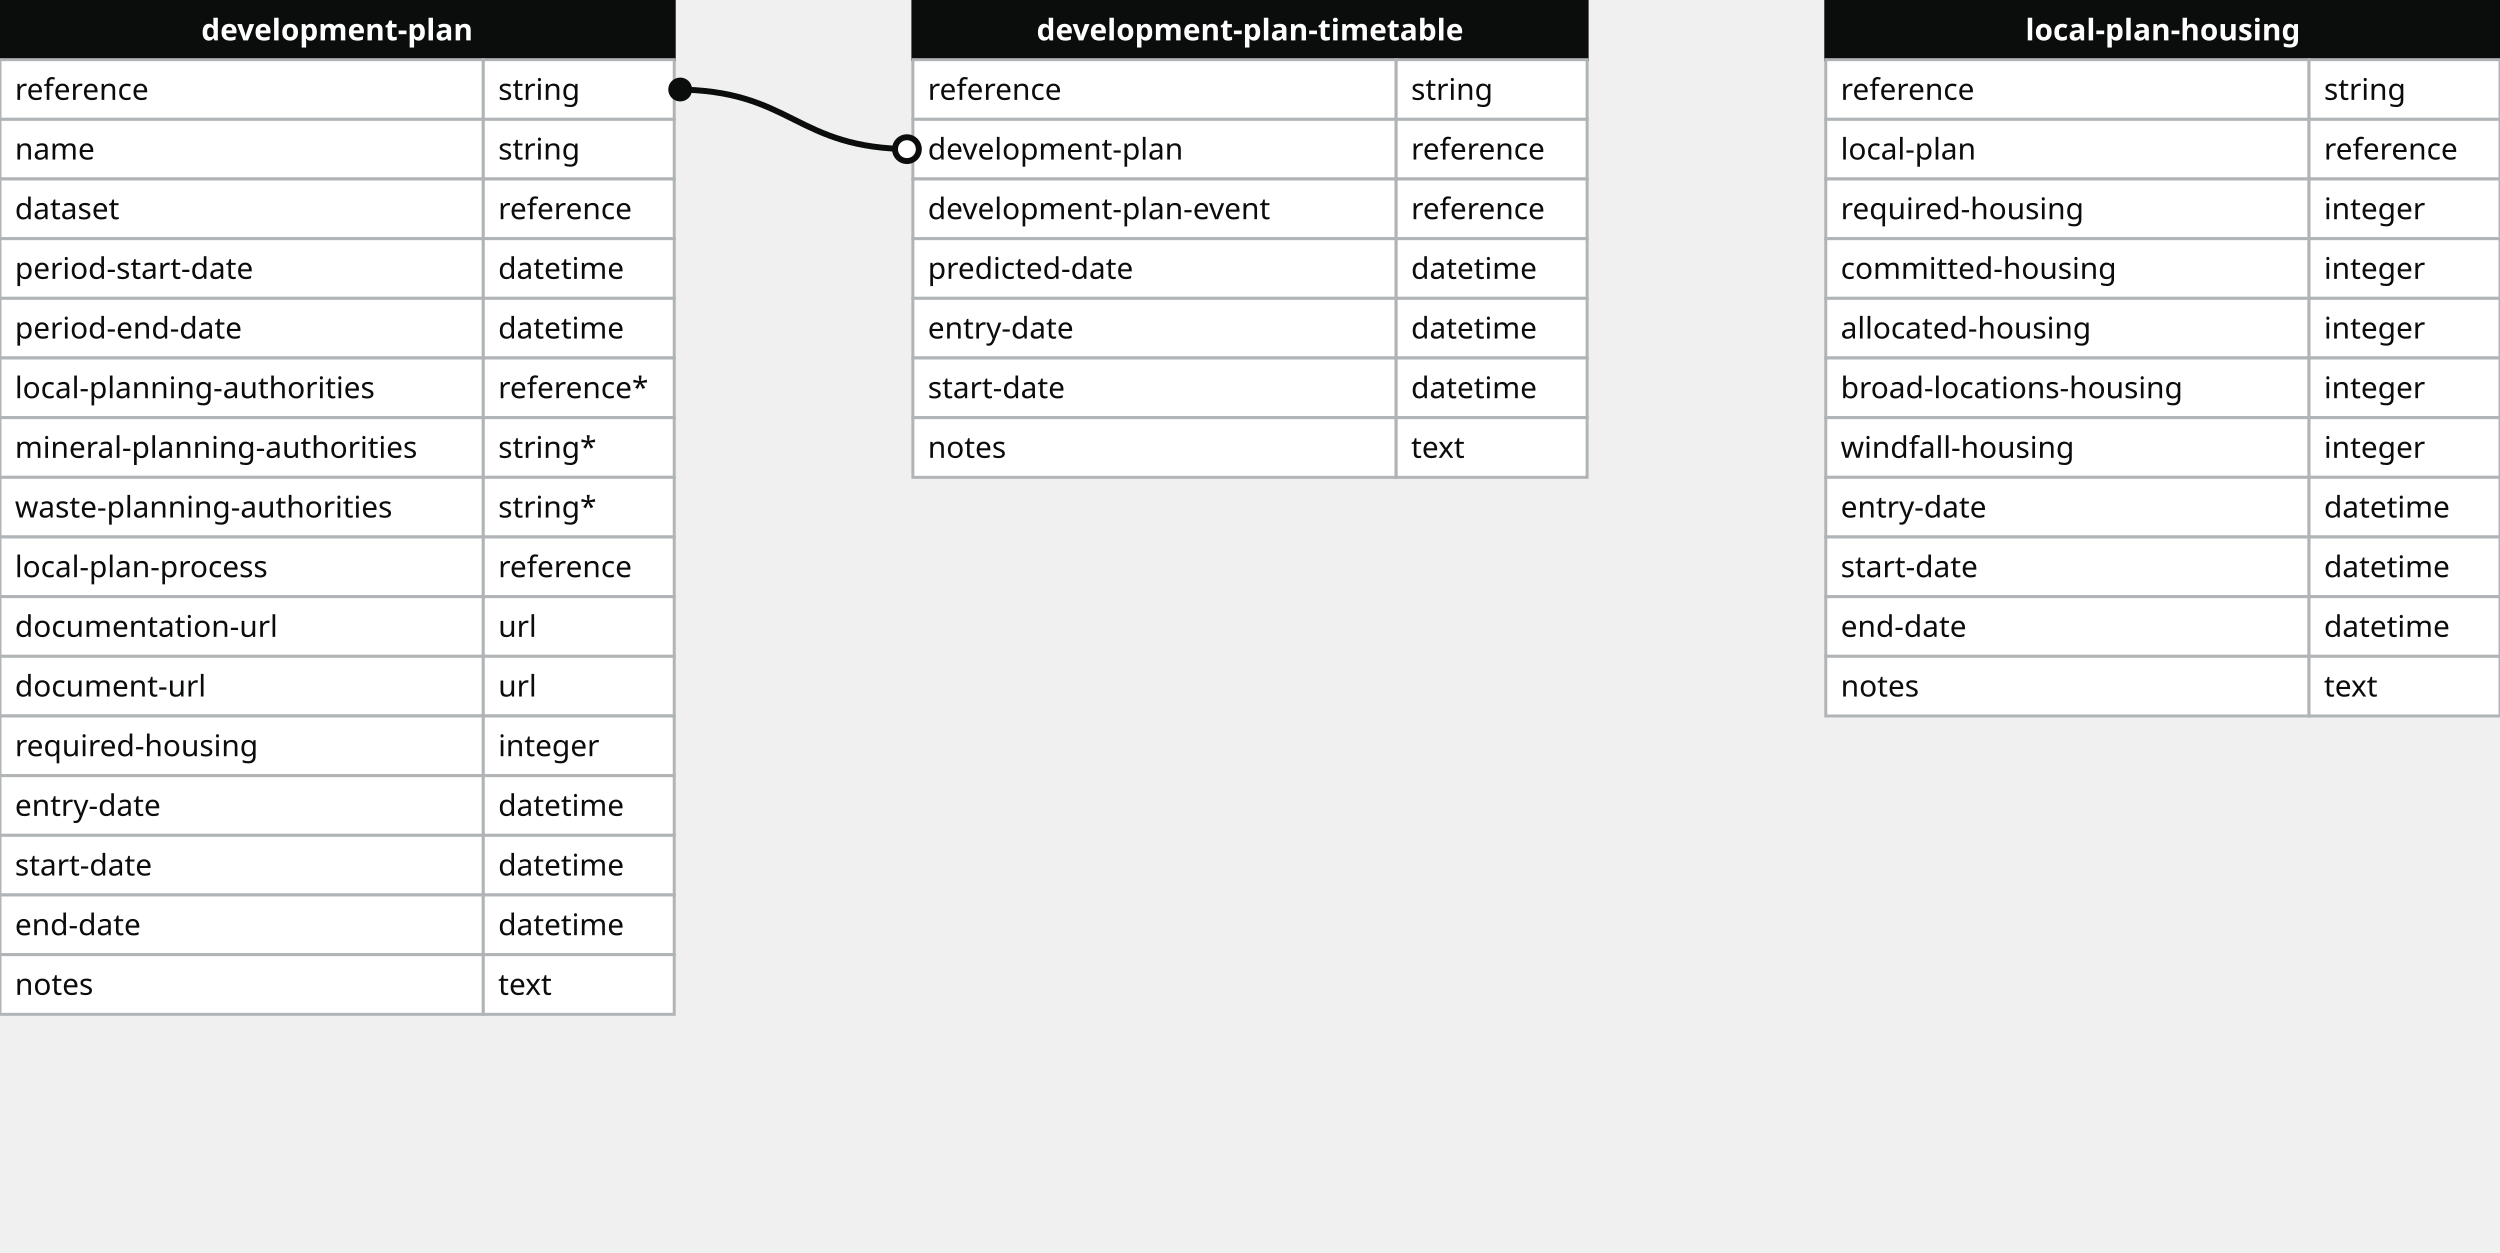
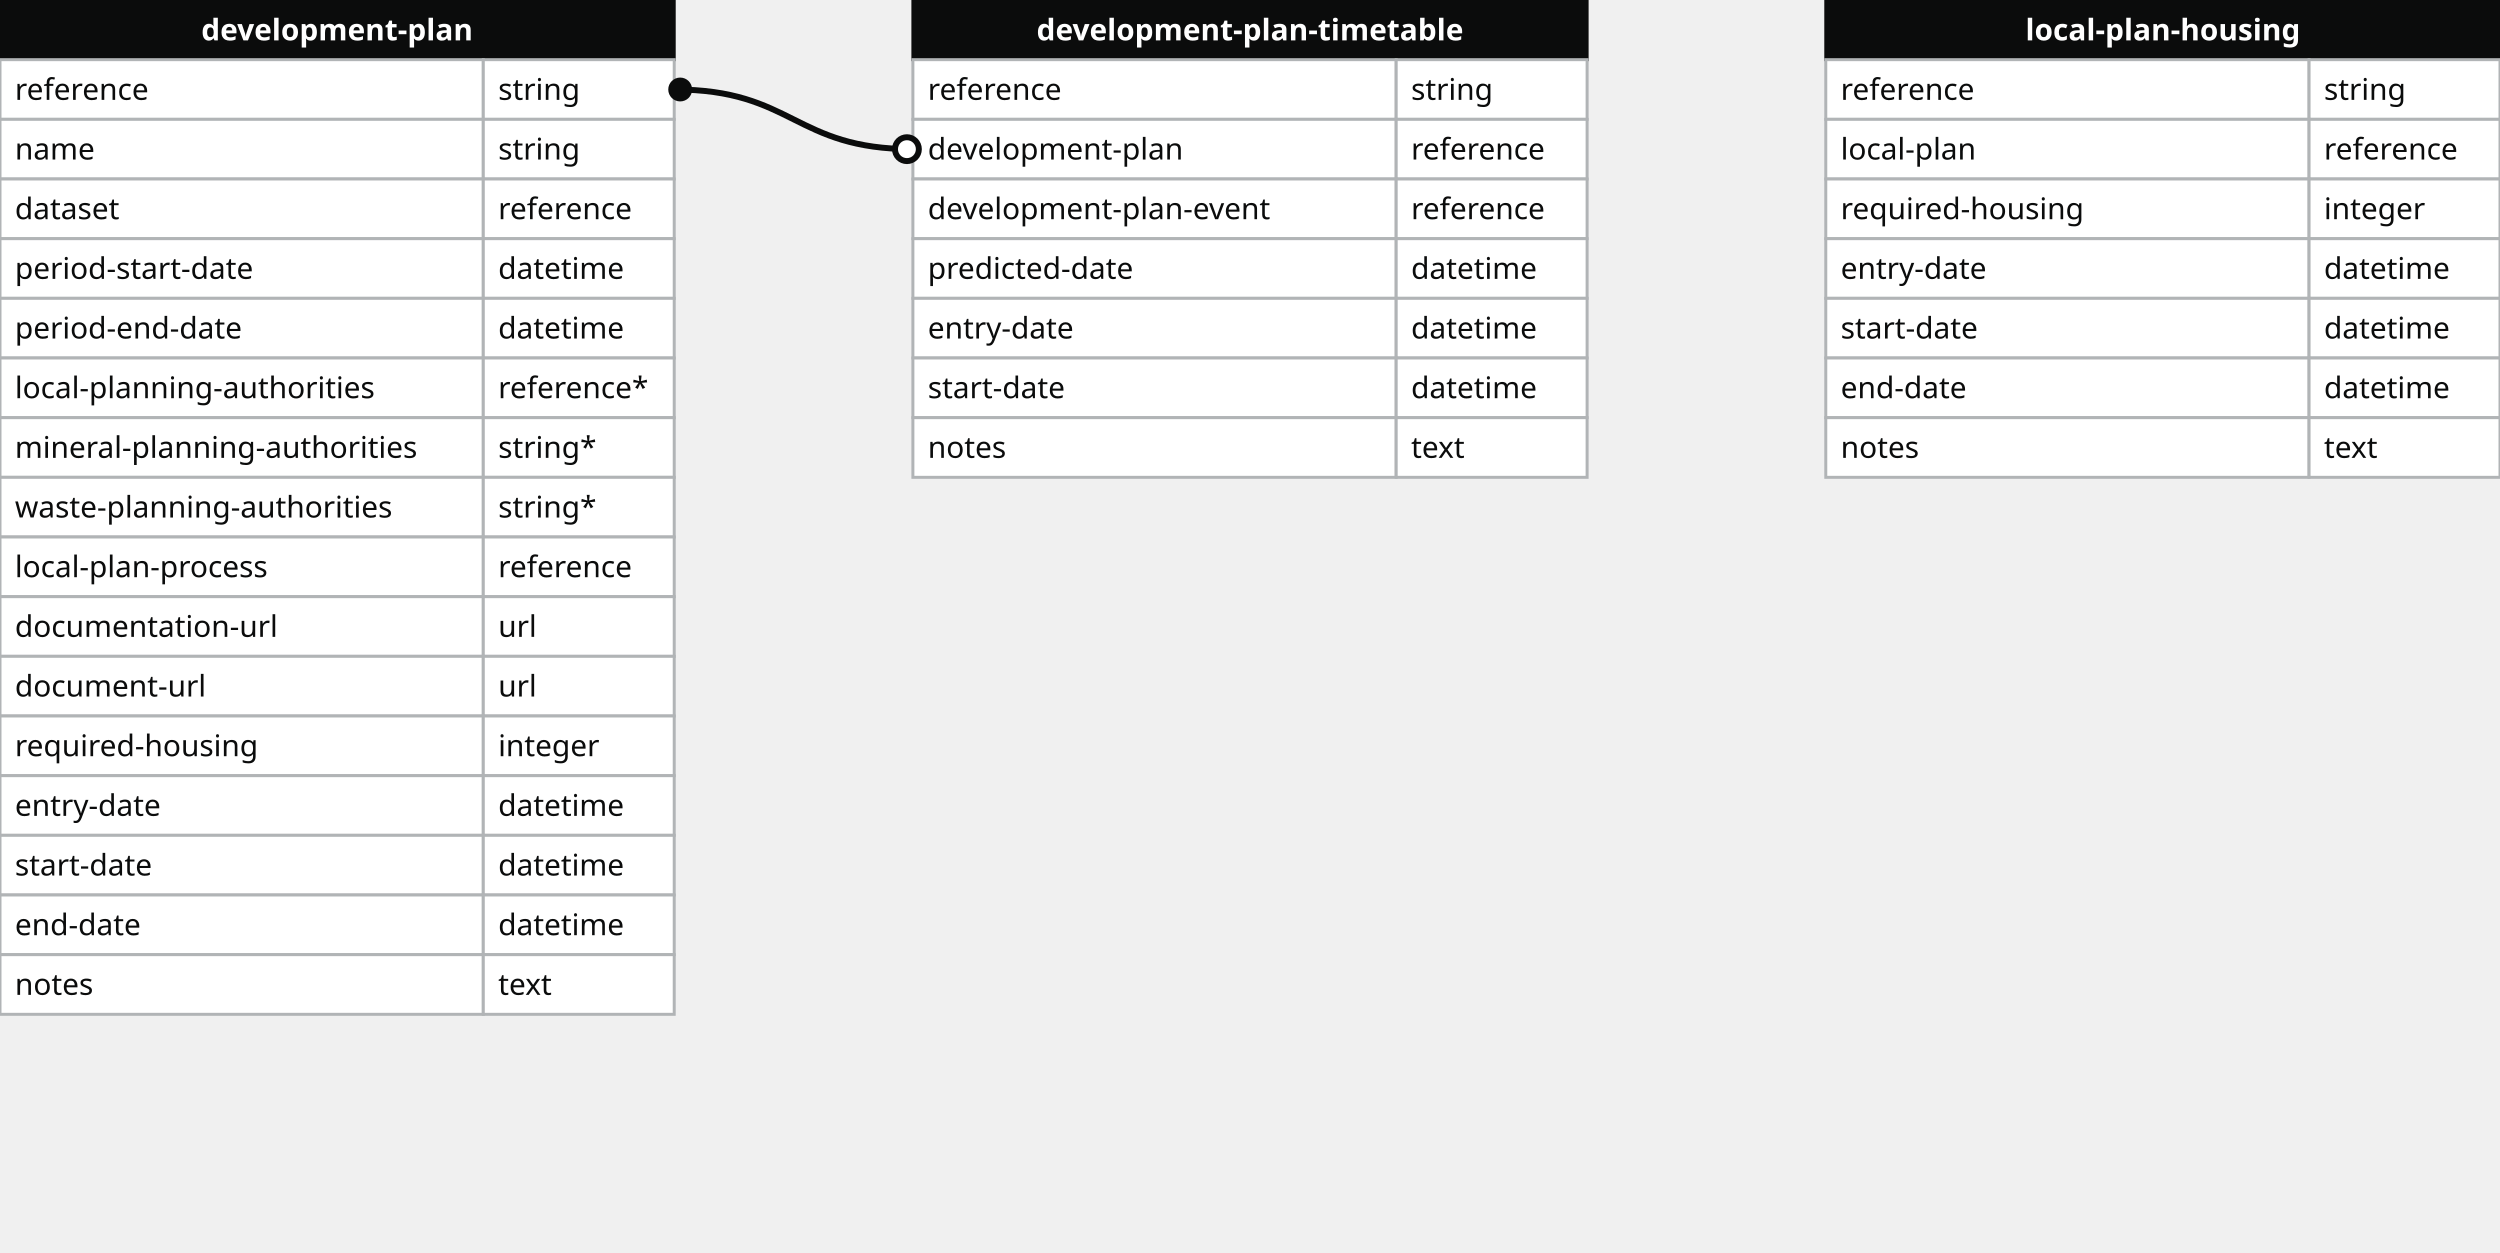
<svg xmlns="http://www.w3.org/2000/svg" width="838" height="420">
  <defs>
    <style>
    text{font-family:sans-serif; font-size:10px; dominant-baseline:middle;}
    text.name{fill:#fff;font-weight:700;text-anchor:middle}
    rect.name{fill:#0b0c0c; stroke:#0b0c0c;}
    rect{fill:#fff;stroke:#b1b4b6;}
    text.field{fill:#0b0c0c;}
    text.datatype{fill:#0b0c0c;}
    .line{stroke:#0b0c0c;}
    </style>
    <marker id="start-dot" markerWidth="6" markerHeight="6" refX="4" refY="3" markerUnits="strokeWidth">
      <circle cx="3" cy="3" r="2" fill="#fff" stroke="#0b0c0c" />
    </marker>
    <marker id="end-dot" markerWidth="6" markerHeight="6" refX="2" refY="3" markerUnits="strokeWidth">
      <circle cx="3" cy="3" r="2" fill="#0b0c0c" />
    </marker>
  </defs>
  <g>
    <rect x="0" y="0" width="226" height="20" class="name" />
    <text x="113" y="10" class="name">development-plan</text>
    <rect x="0" y="20" width="162" height="20" class="field" />
    <rect x="162" y="20" width="64" height="20" class="datatype" />
    <text x="5" y="30" class="field">reference</text>
    <text x="167" y="30" class="datatype">string</text>
    <rect x="0" y="40" width="162" height="20" class="field" />
    <rect x="162" y="40" width="64" height="20" class="datatype" />
    <text x="5" y="50" class="field">name</text>
    <text x="167" y="50" class="datatype">string</text>
    <rect x="0" y="60" width="162" height="20" class="field" />
    <rect x="162" y="60" width="64" height="20" class="datatype" />
    <text x="5" y="70" class="field">dataset</text>
    <text x="167" y="70" class="datatype">reference</text>
    <rect x="0" y="80" width="162" height="20" class="field" />
    <rect x="162" y="80" width="64" height="20" class="datatype" />
    <text x="5" y="90" class="field">period-start-date</text>
    <text x="167" y="90" class="datatype">datetime</text>
    <rect x="0" y="100" width="162" height="20" class="field" />
    <rect x="162" y="100" width="64" height="20" class="datatype" />
    <text x="5" y="110" class="field">period-end-date</text>
    <text x="167" y="110" class="datatype">datetime</text>
    <rect x="0" y="120" width="162" height="20" class="field" />
    <rect x="162" y="120" width="64" height="20" class="datatype" />
    <text x="5" y="130" class="field">local-planning-authorities</text>
    <text x="167" y="130" class="datatype">reference*</text>
    <rect x="0" y="140" width="162" height="20" class="field" />
    <rect x="162" y="140" width="64" height="20" class="datatype" />
    <text x="5" y="150" class="field">mineral-planning-authorities</text>
    <text x="167" y="150" class="datatype">string*</text>
    <rect x="0" y="160" width="162" height="20" class="field" />
    <rect x="162" y="160" width="64" height="20" class="datatype" />
    <text x="5" y="170" class="field">waste-planning-authorities</text>
    <text x="167" y="170" class="datatype">string*</text>
    <rect x="0" y="180" width="162" height="20" class="field" />
    <rect x="162" y="180" width="64" height="20" class="datatype" />
    <text x="5" y="190" class="field">local-plan-process</text>
    <text x="167" y="190" class="datatype">reference</text>
    <rect x="0" y="200" width="162" height="20" class="field" />
    <rect x="162" y="200" width="64" height="20" class="datatype" />
    <text x="5" y="210" class="field">documentation-url</text>
    <text x="167" y="210" class="datatype">url</text>
    <rect x="0" y="220" width="162" height="20" class="field" />
    <rect x="162" y="220" width="64" height="20" class="datatype" />
    <text x="5" y="230" class="field">document-url</text>
    <text x="167" y="230" class="datatype">url</text>
    <rect x="0" y="240" width="162" height="20" class="field" />
    <rect x="162" y="240" width="64" height="20" class="datatype" />
    <text x="5" y="250" class="field">required-housing</text>
    <text x="167" y="250" class="datatype">integer</text>
    <rect x="0" y="260" width="162" height="20" class="field" />
    <rect x="162" y="260" width="64" height="20" class="datatype" />
    <text x="5" y="270" class="field">entry-date</text>
    <text x="167" y="270" class="datatype">datetime</text>
    <rect x="0" y="280" width="162" height="20" class="field" />
    <rect x="162" y="280" width="64" height="20" class="datatype" />
    <text x="5" y="290" class="field">start-date</text>
    <text x="167" y="290" class="datatype">datetime</text>
    <rect x="0" y="300" width="162" height="20" class="field" />
    <rect x="162" y="300" width="64" height="20" class="datatype" />
    <text x="5" y="310" class="field">end-date</text>
    <text x="167" y="310" class="datatype">datetime</text>
    <rect x="0" y="320" width="162" height="20" class="field" />
    <rect x="162" y="320" width="64" height="20" class="datatype" />
    <text x="5" y="330" class="field">notes</text>
    <text x="167" y="330" class="datatype">text</text>
  </g>
  <g>
    <rect x="306" y="0" width="226" height="20" class="name" />
    <text x="419" y="10" class="name">development-plan-timetable</text>
    <rect x="306" y="20" width="162" height="20" class="field" />
    <rect x="468" y="20" width="64" height="20" class="datatype" />
    <text x="311" y="30" class="field">reference</text>
    <text x="473" y="30" class="datatype">string</text>
    <rect x="306" y="40" width="162" height="20" class="field" />
    <rect x="468" y="40" width="64" height="20" class="datatype" />
    <text x="311" y="50" class="field">development-plan</text>
    <text x="473" y="50" class="datatype">reference</text>
    <rect x="306" y="60" width="162" height="20" class="field" />
    <rect x="468" y="60" width="64" height="20" class="datatype" />
    <text x="311" y="70" class="field">development-plan-event</text>
    <text x="473" y="70" class="datatype">reference</text>
    <rect x="306" y="80" width="162" height="20" class="field" />
    <rect x="468" y="80" width="64" height="20" class="datatype" />
    <text x="311" y="90" class="field">predicted-date</text>
    <text x="473" y="90" class="datatype">datetime</text>
    <rect x="306" y="100" width="162" height="20" class="field" />
    <rect x="468" y="100" width="64" height="20" class="datatype" />
    <text x="311" y="110" class="field">entry-date</text>
    <text x="473" y="110" class="datatype">datetime</text>
    <rect x="306" y="120" width="162" height="20" class="field" />
    <rect x="468" y="120" width="64" height="20" class="datatype" />
    <text x="311" y="130" class="field">start-date</text>
    <text x="473" y="130" class="datatype">datetime</text>
    <rect x="306" y="140" width="162" height="20" class="field" />
    <rect x="468" y="140" width="64" height="20" class="datatype" />
    <text x="311" y="150" class="field">notes</text>
    <text x="473" y="150" class="datatype">text</text>
  </g>
  <g>
    <rect x="612" y="0" width="226" height="20" class="name" />
    <text x="725" y="10" class="name">local-plan-housing</text>
    <rect x="612" y="20" width="162" height="20" class="field" />
    <rect x="774" y="20" width="64" height="20" class="datatype" />
    <text x="617" y="30" class="field">reference</text>
    <text x="779" y="30" class="datatype">string</text>
    <rect x="612" y="40" width="162" height="20" class="field" />
    <rect x="774" y="40" width="64" height="20" class="datatype" />
    <text x="617" y="50" class="field">local-plan</text>
    <text x="779" y="50" class="datatype">reference</text>
    <rect x="612" y="60" width="162" height="20" class="field" />
    <rect x="774" y="60" width="64" height="20" class="datatype" />
    <text x="617" y="70" class="field">required-housing</text>
    <text x="779" y="70" class="datatype">integer</text>
    <rect x="612" y="80" width="162" height="20" class="field" />
    <rect x="774" y="80" width="64" height="20" class="datatype" />
-     <text x="617" y="90" class="field">committed-housing</text>
-     <text x="779" y="90" class="datatype">integer</text>
+     <text x="617" y="90" class="field">entry-date</text>
+     <text x="779" y="90" class="datatype">datetime</text>
    <rect x="612" y="100" width="162" height="20" class="field" />
    <rect x="774" y="100" width="64" height="20" class="datatype" />
-     <text x="617" y="110" class="field">allocated-housing</text>
-     <text x="779" y="110" class="datatype">integer</text>
+     <text x="617" y="110" class="field">start-date</text>
+     <text x="779" y="110" class="datatype">datetime</text>
    <rect x="612" y="120" width="162" height="20" class="field" />
    <rect x="774" y="120" width="64" height="20" class="datatype" />
-     <text x="617" y="130" class="field">broad-locations-housing</text>
-     <text x="779" y="130" class="datatype">integer</text>
+     <text x="617" y="130" class="field">end-date</text>
+     <text x="779" y="130" class="datatype">datetime</text>
    <rect x="612" y="140" width="162" height="20" class="field" />
    <rect x="774" y="140" width="64" height="20" class="datatype" />
-     <text x="617" y="150" class="field">windfall-housing</text>
-     <text x="779" y="150" class="datatype">integer</text>
-     <rect x="612" y="160" width="162" height="20" class="field" />
-     <rect x="774" y="160" width="64" height="20" class="datatype" />
-     <text x="617" y="170" class="field">entry-date</text>
-     <text x="779" y="170" class="datatype">datetime</text>
-     <rect x="612" y="180" width="162" height="20" class="field" />
-     <rect x="774" y="180" width="64" height="20" class="datatype" />
-     <text x="617" y="190" class="field">start-date</text>
-     <text x="779" y="190" class="datatype">datetime</text>
-     <rect x="612" y="200" width="162" height="20" class="field" />
-     <rect x="774" y="200" width="64" height="20" class="datatype" />
-     <text x="617" y="210" class="field">end-date</text>
-     <text x="779" y="210" class="datatype">datetime</text>
-     <rect x="612" y="220" width="162" height="20" class="field" />
-     <rect x="774" y="220" width="64" height="20" class="datatype" />
-     <text x="617" y="230" class="field">notes</text>
-     <text x="779" y="230" class="datatype">text</text>
+     <text x="617" y="150" class="field">notes</text>
+     <text x="779" y="150" class="datatype">text</text>
  </g>
  <path class="line" fill="none" stroke-width="2" marker-start="url(#start-dot)" marker-end="url(#end-dot)" d="M 306 50 C 266.0 50 266.0 30 226 30" />
</svg>
